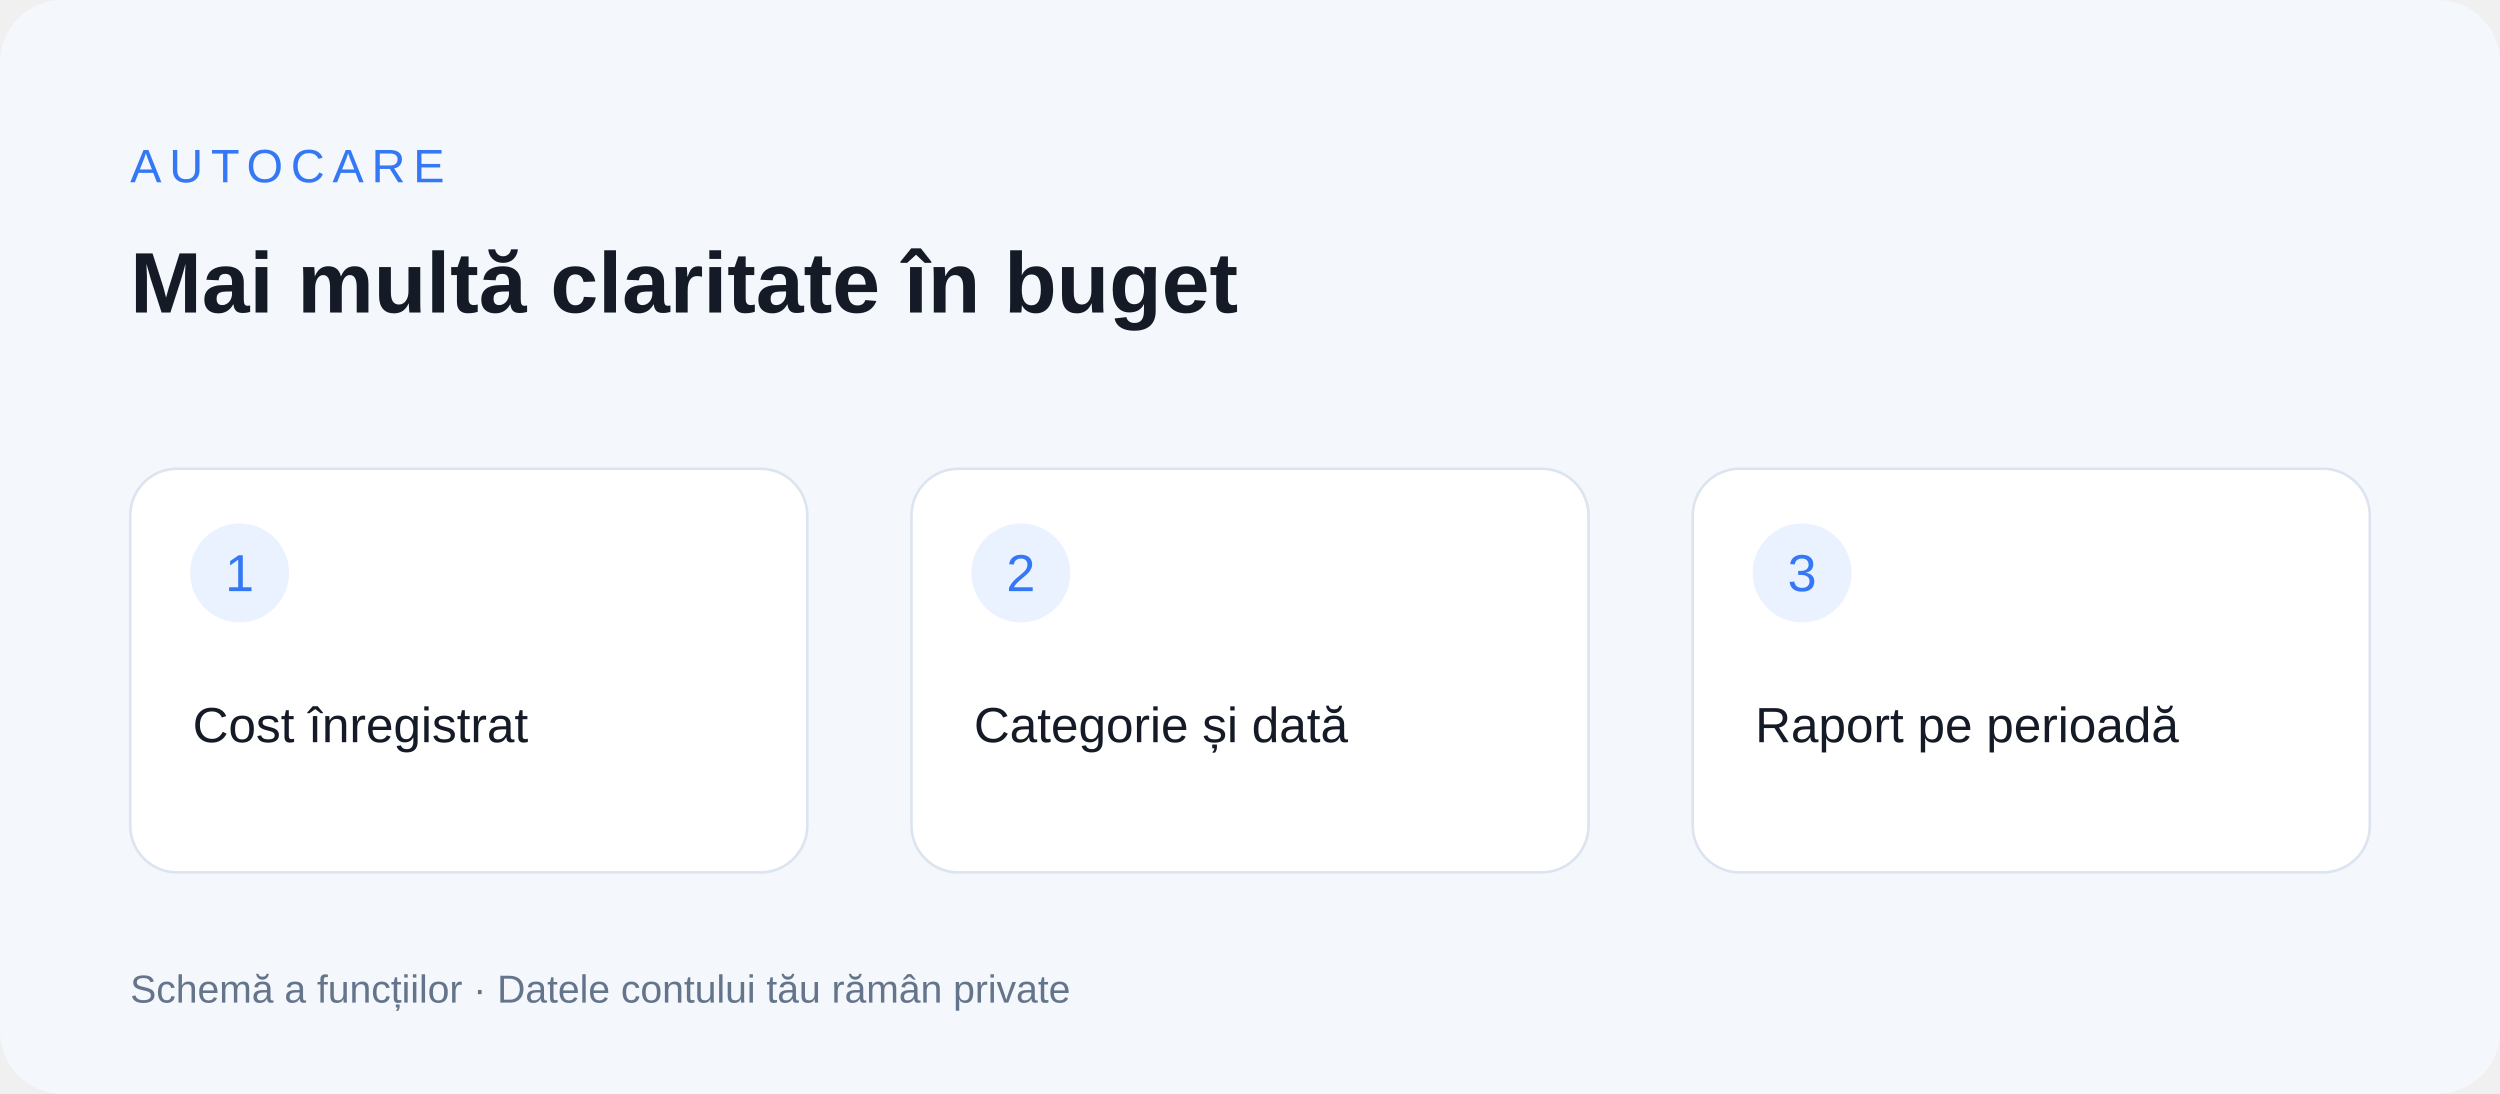
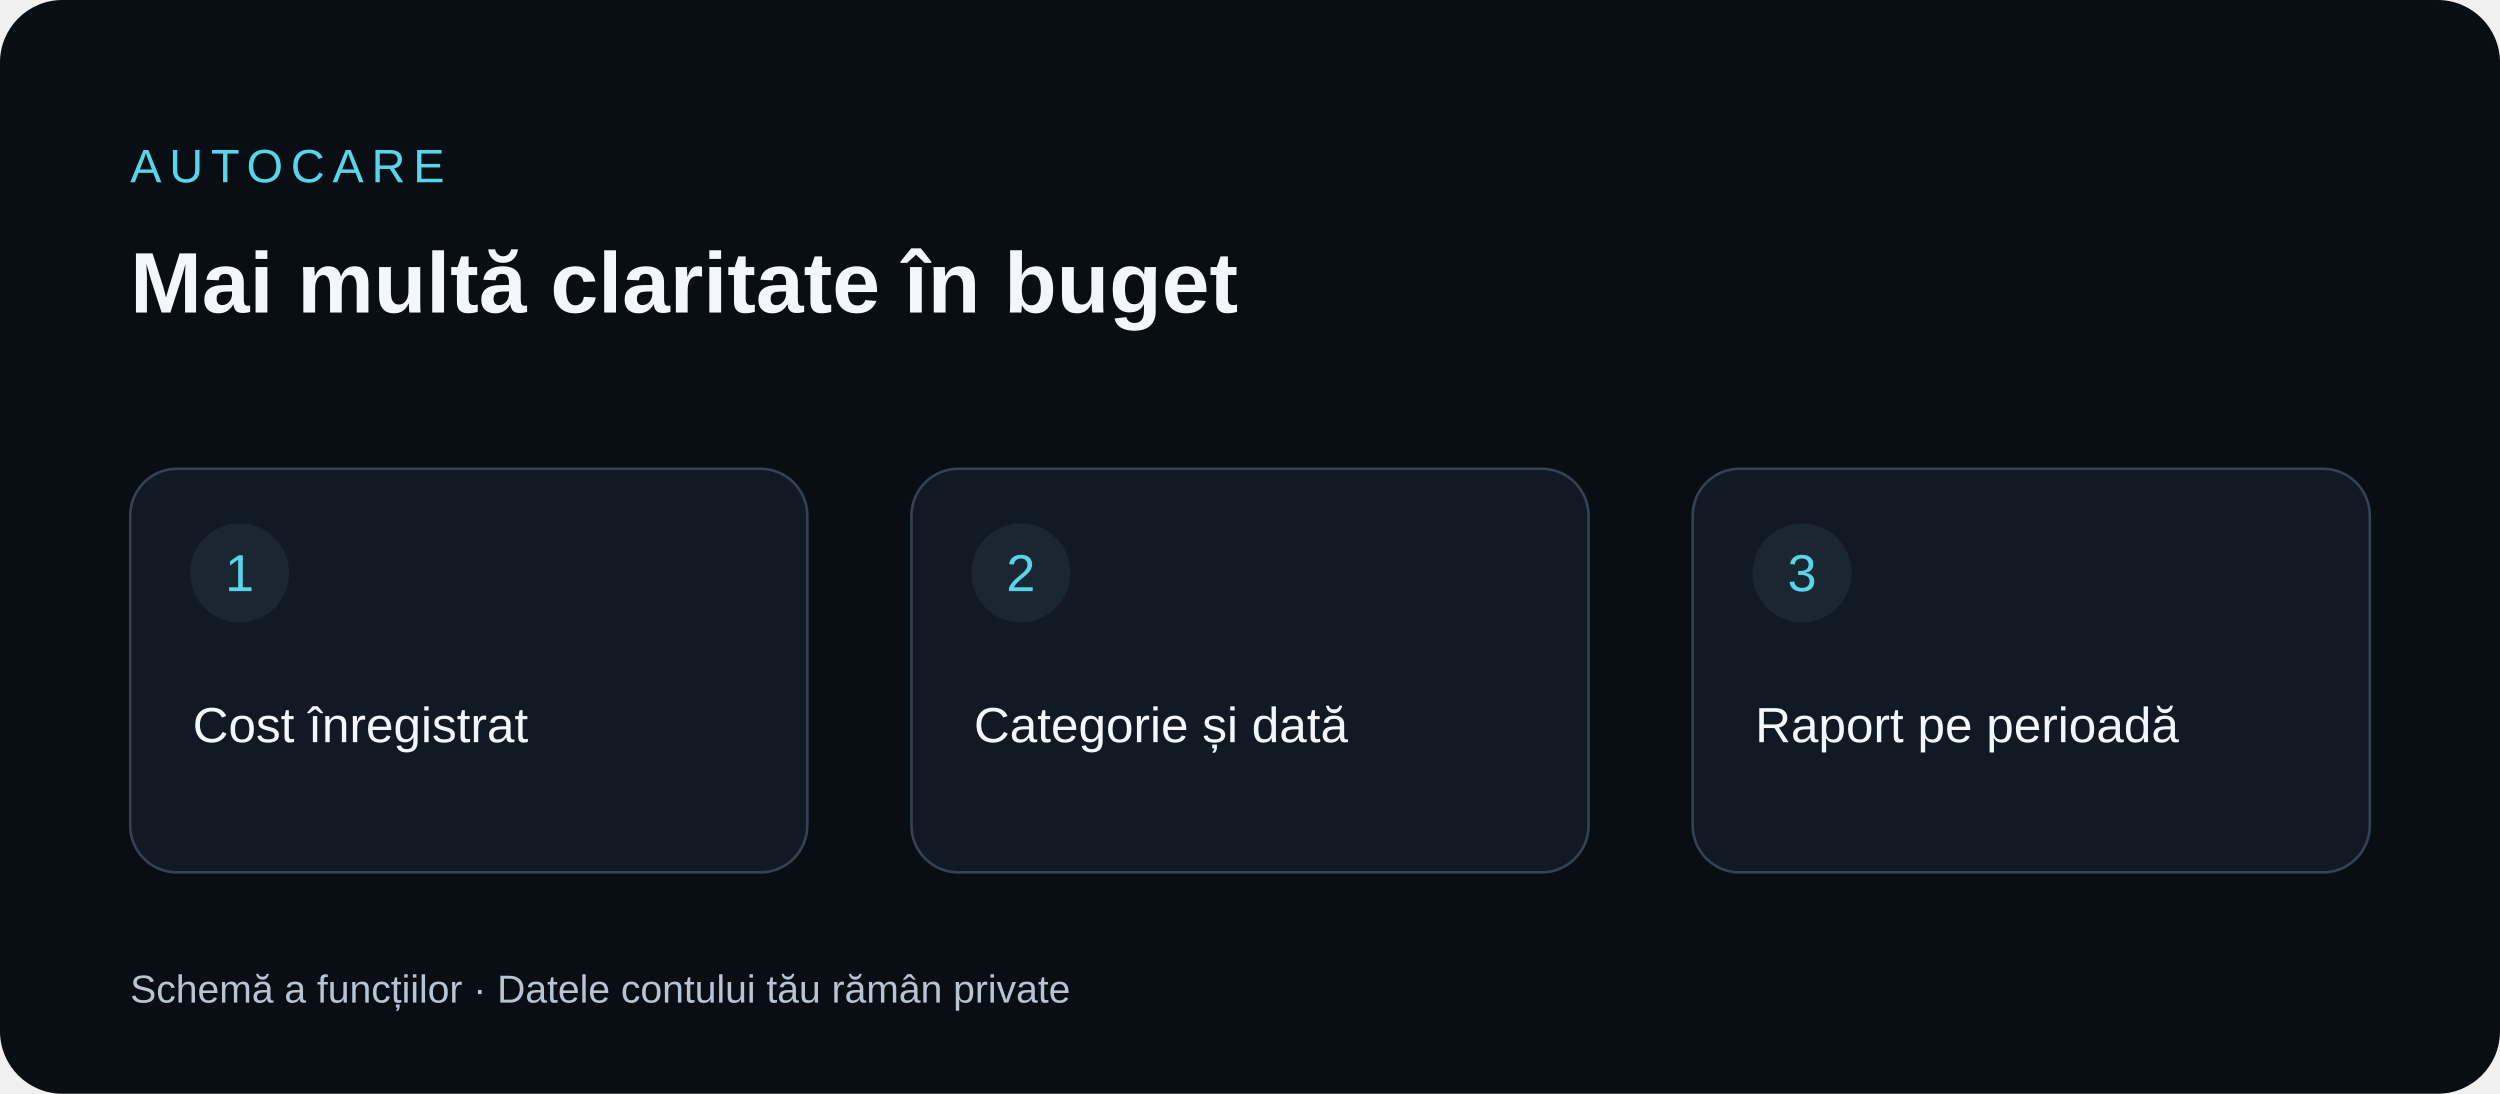
<svg xmlns="http://www.w3.org/2000/svg" width="960" height="420" viewBox="0 0 960 420">
-   <rect width="960" height="420" rx="24" fill="#F4F7FB" />
+   <rect width="960" height="420" rx="24" fill="#090D14" />
  <g font-family="Arial,sans-serif">
-     <text x="50" y="70" fill="#3478F6" font-size="18" letter-spacing="3">AUTOCARE</text>
-     <text x="50" y="120" fill="#151B26" font-size="33" font-weight="700">Mai multă claritate în buget</text>
-     <rect x="50" y="180" width="260" height="155" rx="18" fill="white" stroke="#DCE4EF" />
-     <circle cx="92" cy="220" r="19" fill="#EAF1FF" />
-     <text x="92" y="227" text-anchor="middle" font-size="20" fill="#3478F6">1</text>
-     <text x="74" y="285" fill="#151B26" font-size="19">Cost înregistrat</text>
-     <rect x="350" y="180" width="260" height="155" rx="18" fill="white" stroke="#DCE4EF" />
-     <circle cx="392" cy="220" r="19" fill="#EAF1FF" />
-     <text x="392" y="227" text-anchor="middle" font-size="20" fill="#3478F6">2</text>
-     <text x="374" y="285" fill="#151B26" font-size="19">Categorie și dată</text>
-     <rect x="650" y="180" width="260" height="155" rx="18" fill="white" stroke="#DCE4EF" />
-     <circle cx="692" cy="220" r="19" fill="#EAF1FF" />
-     <text x="692" y="227" text-anchor="middle" font-size="20" fill="#3478F6">3</text>
-     <text x="674" y="285" fill="#151B26" font-size="19">Raport pe perioadă</text>
-     <text x="50" y="385" fill="#64748B" font-size="15">Schemă a funcțiilor · Datele contului tău rămân private</text>
+     <text x="50" y="70" fill="#56D6E8" font-size="18" letter-spacing="3">AUTOCARE</text>
+     <text x="50" y="120" fill="#F3F6FA" font-size="33" font-weight="700">Mai multă claritate în buget</text>
+     <rect x="50" y="180" width="260" height="155" rx="18" fill="#111925" stroke="#344253" />
+     <circle cx="92" cy="220" r="19" fill="#1B2633" />
+     <text x="92" y="227" text-anchor="middle" font-size="20" fill="#56D6E8">1</text>
+     <text x="74" y="285" fill="#F3F6FA" font-size="19">Cost înregistrat</text>
+     <rect x="350" y="180" width="260" height="155" rx="18" fill="#111925" stroke="#344253" />
+     <circle cx="392" cy="220" r="19" fill="#1B2633" />
+     <text x="392" y="227" text-anchor="middle" font-size="20" fill="#56D6E8">2</text>
+     <text x="374" y="285" fill="#F3F6FA" font-size="19">Categorie și dată</text>
+     <rect x="650" y="180" width="260" height="155" rx="18" fill="#111925" stroke="#344253" />
+     <circle cx="692" cy="220" r="19" fill="#1B2633" />
+     <text x="692" y="227" text-anchor="middle" font-size="20" fill="#56D6E8">3</text>
+     <text x="674" y="285" fill="#F3F6FA" font-size="19">Raport pe perioadă</text>
+     <text x="50" y="385" fill="#B8C4D2" font-size="15">Schemă a funcțiilor · Datele contului tău rămân private</text>
  </g>
</svg>
